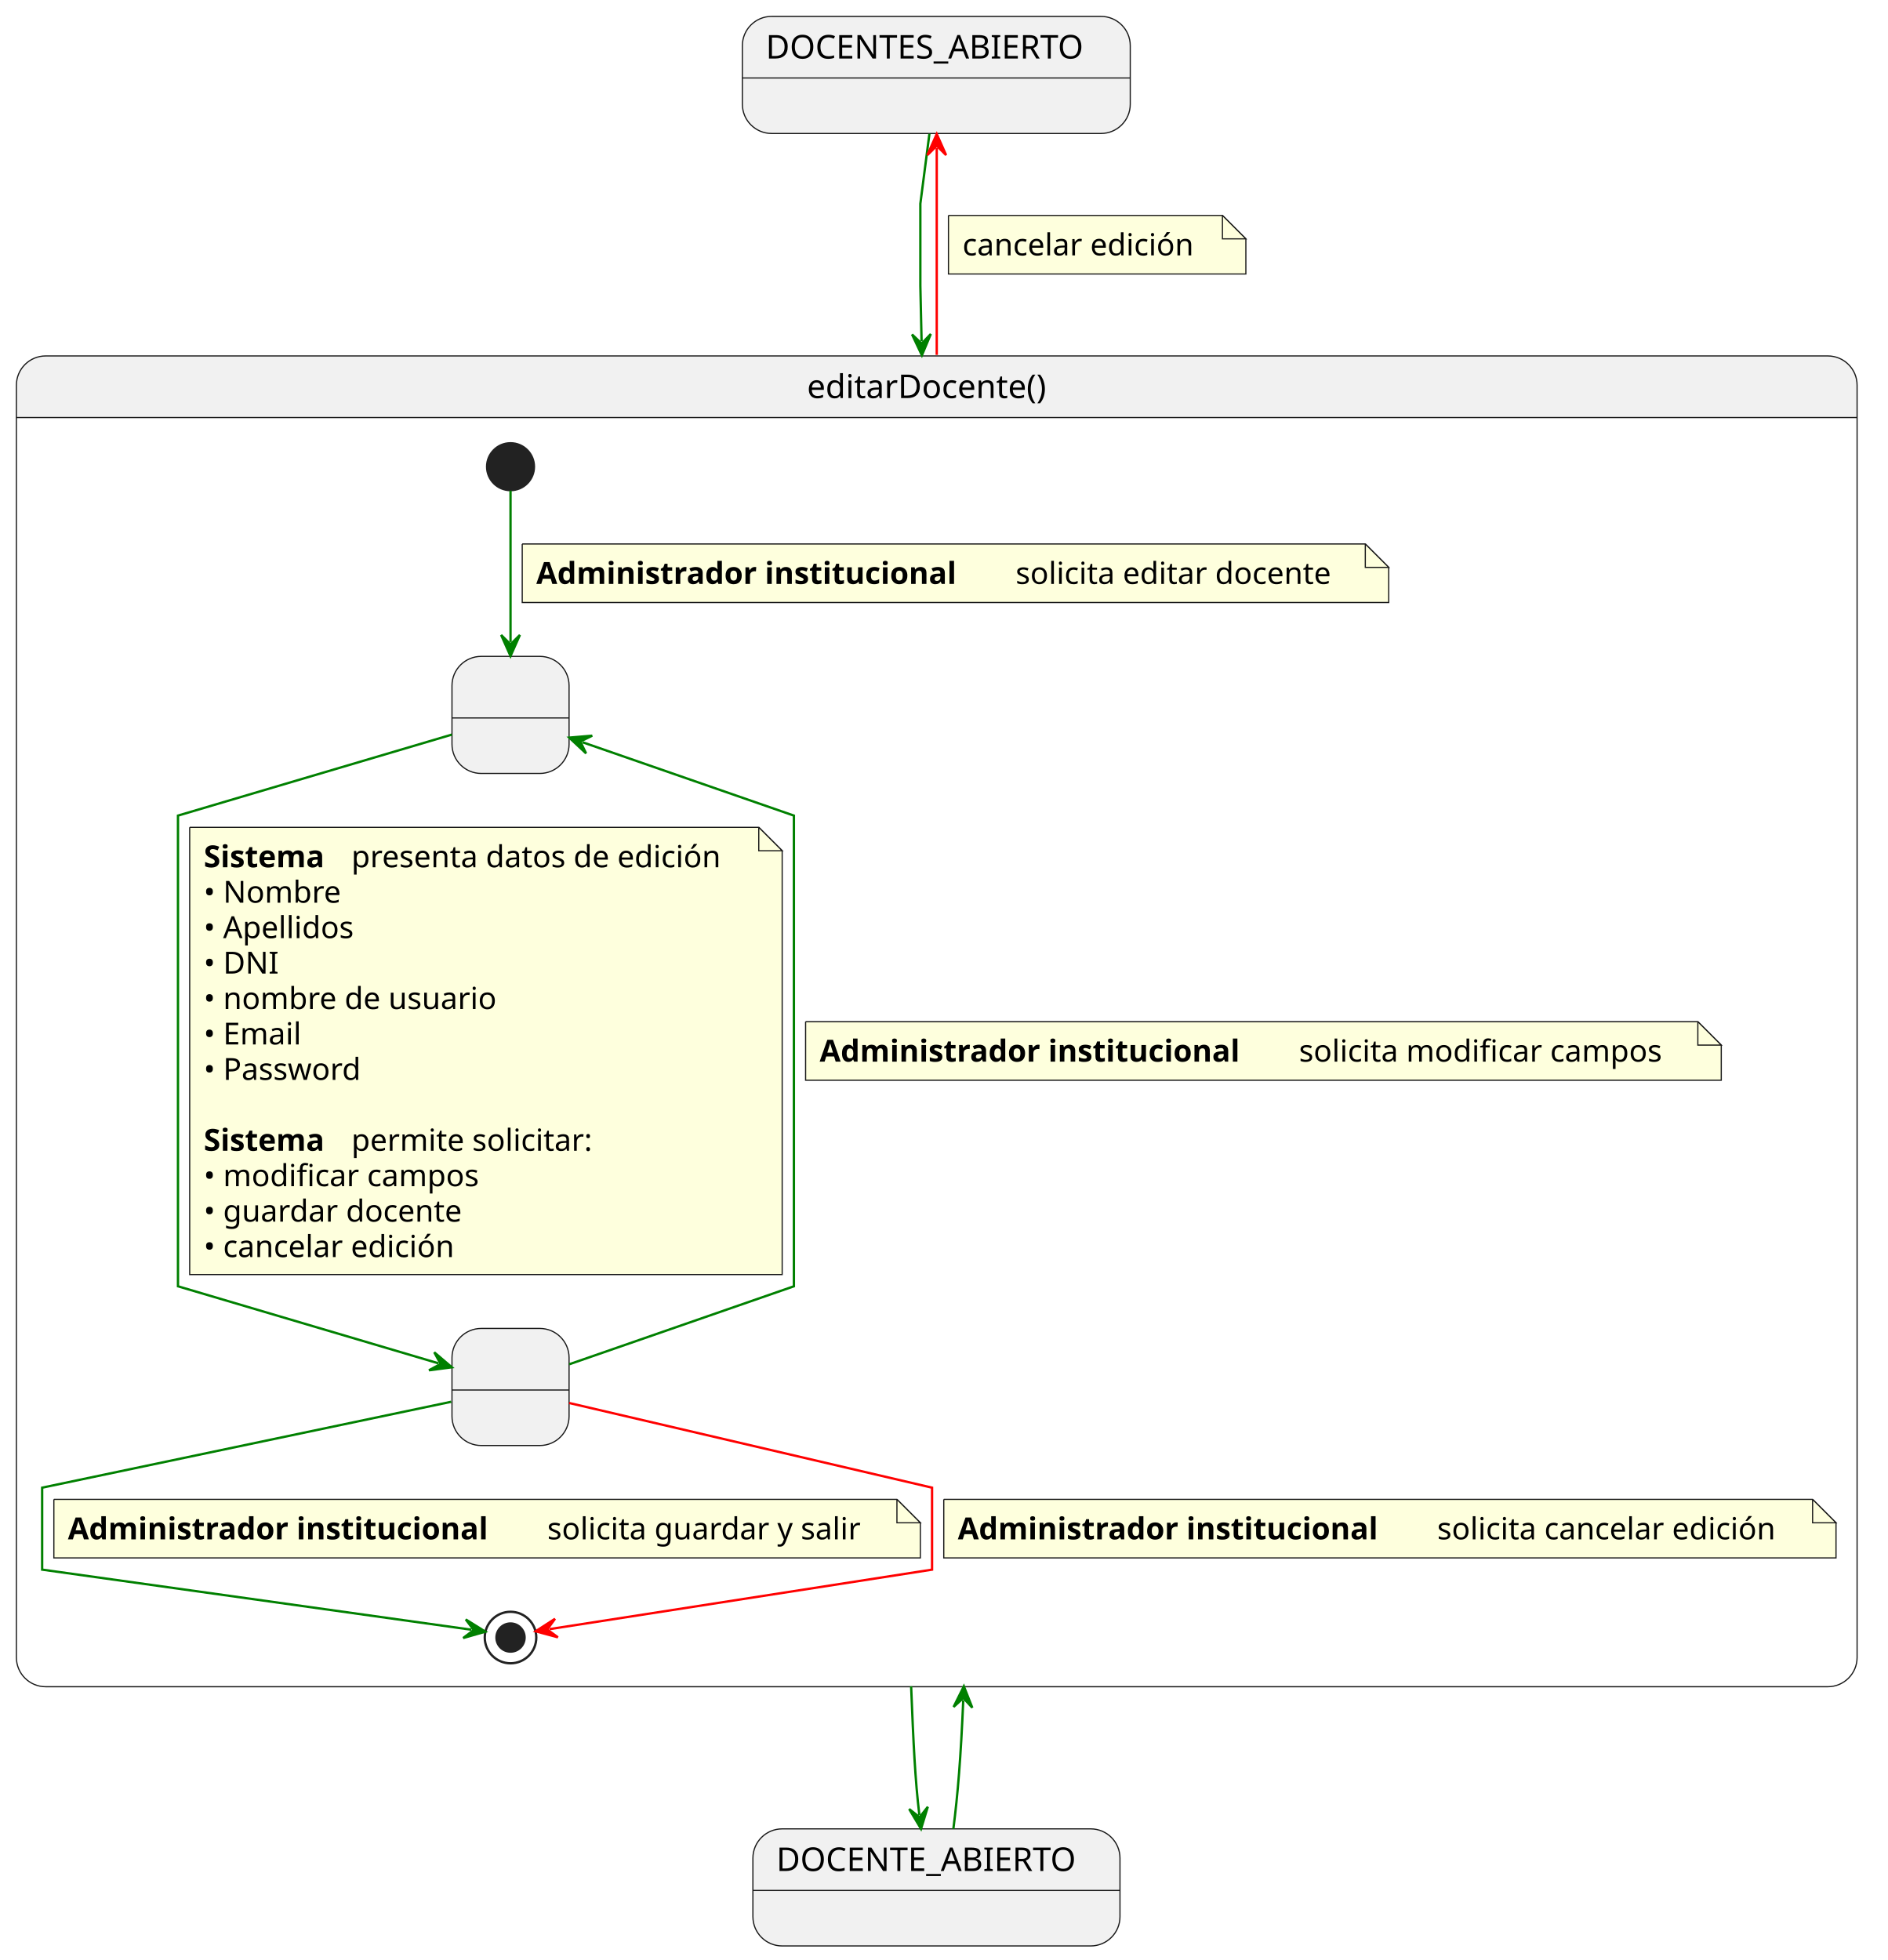
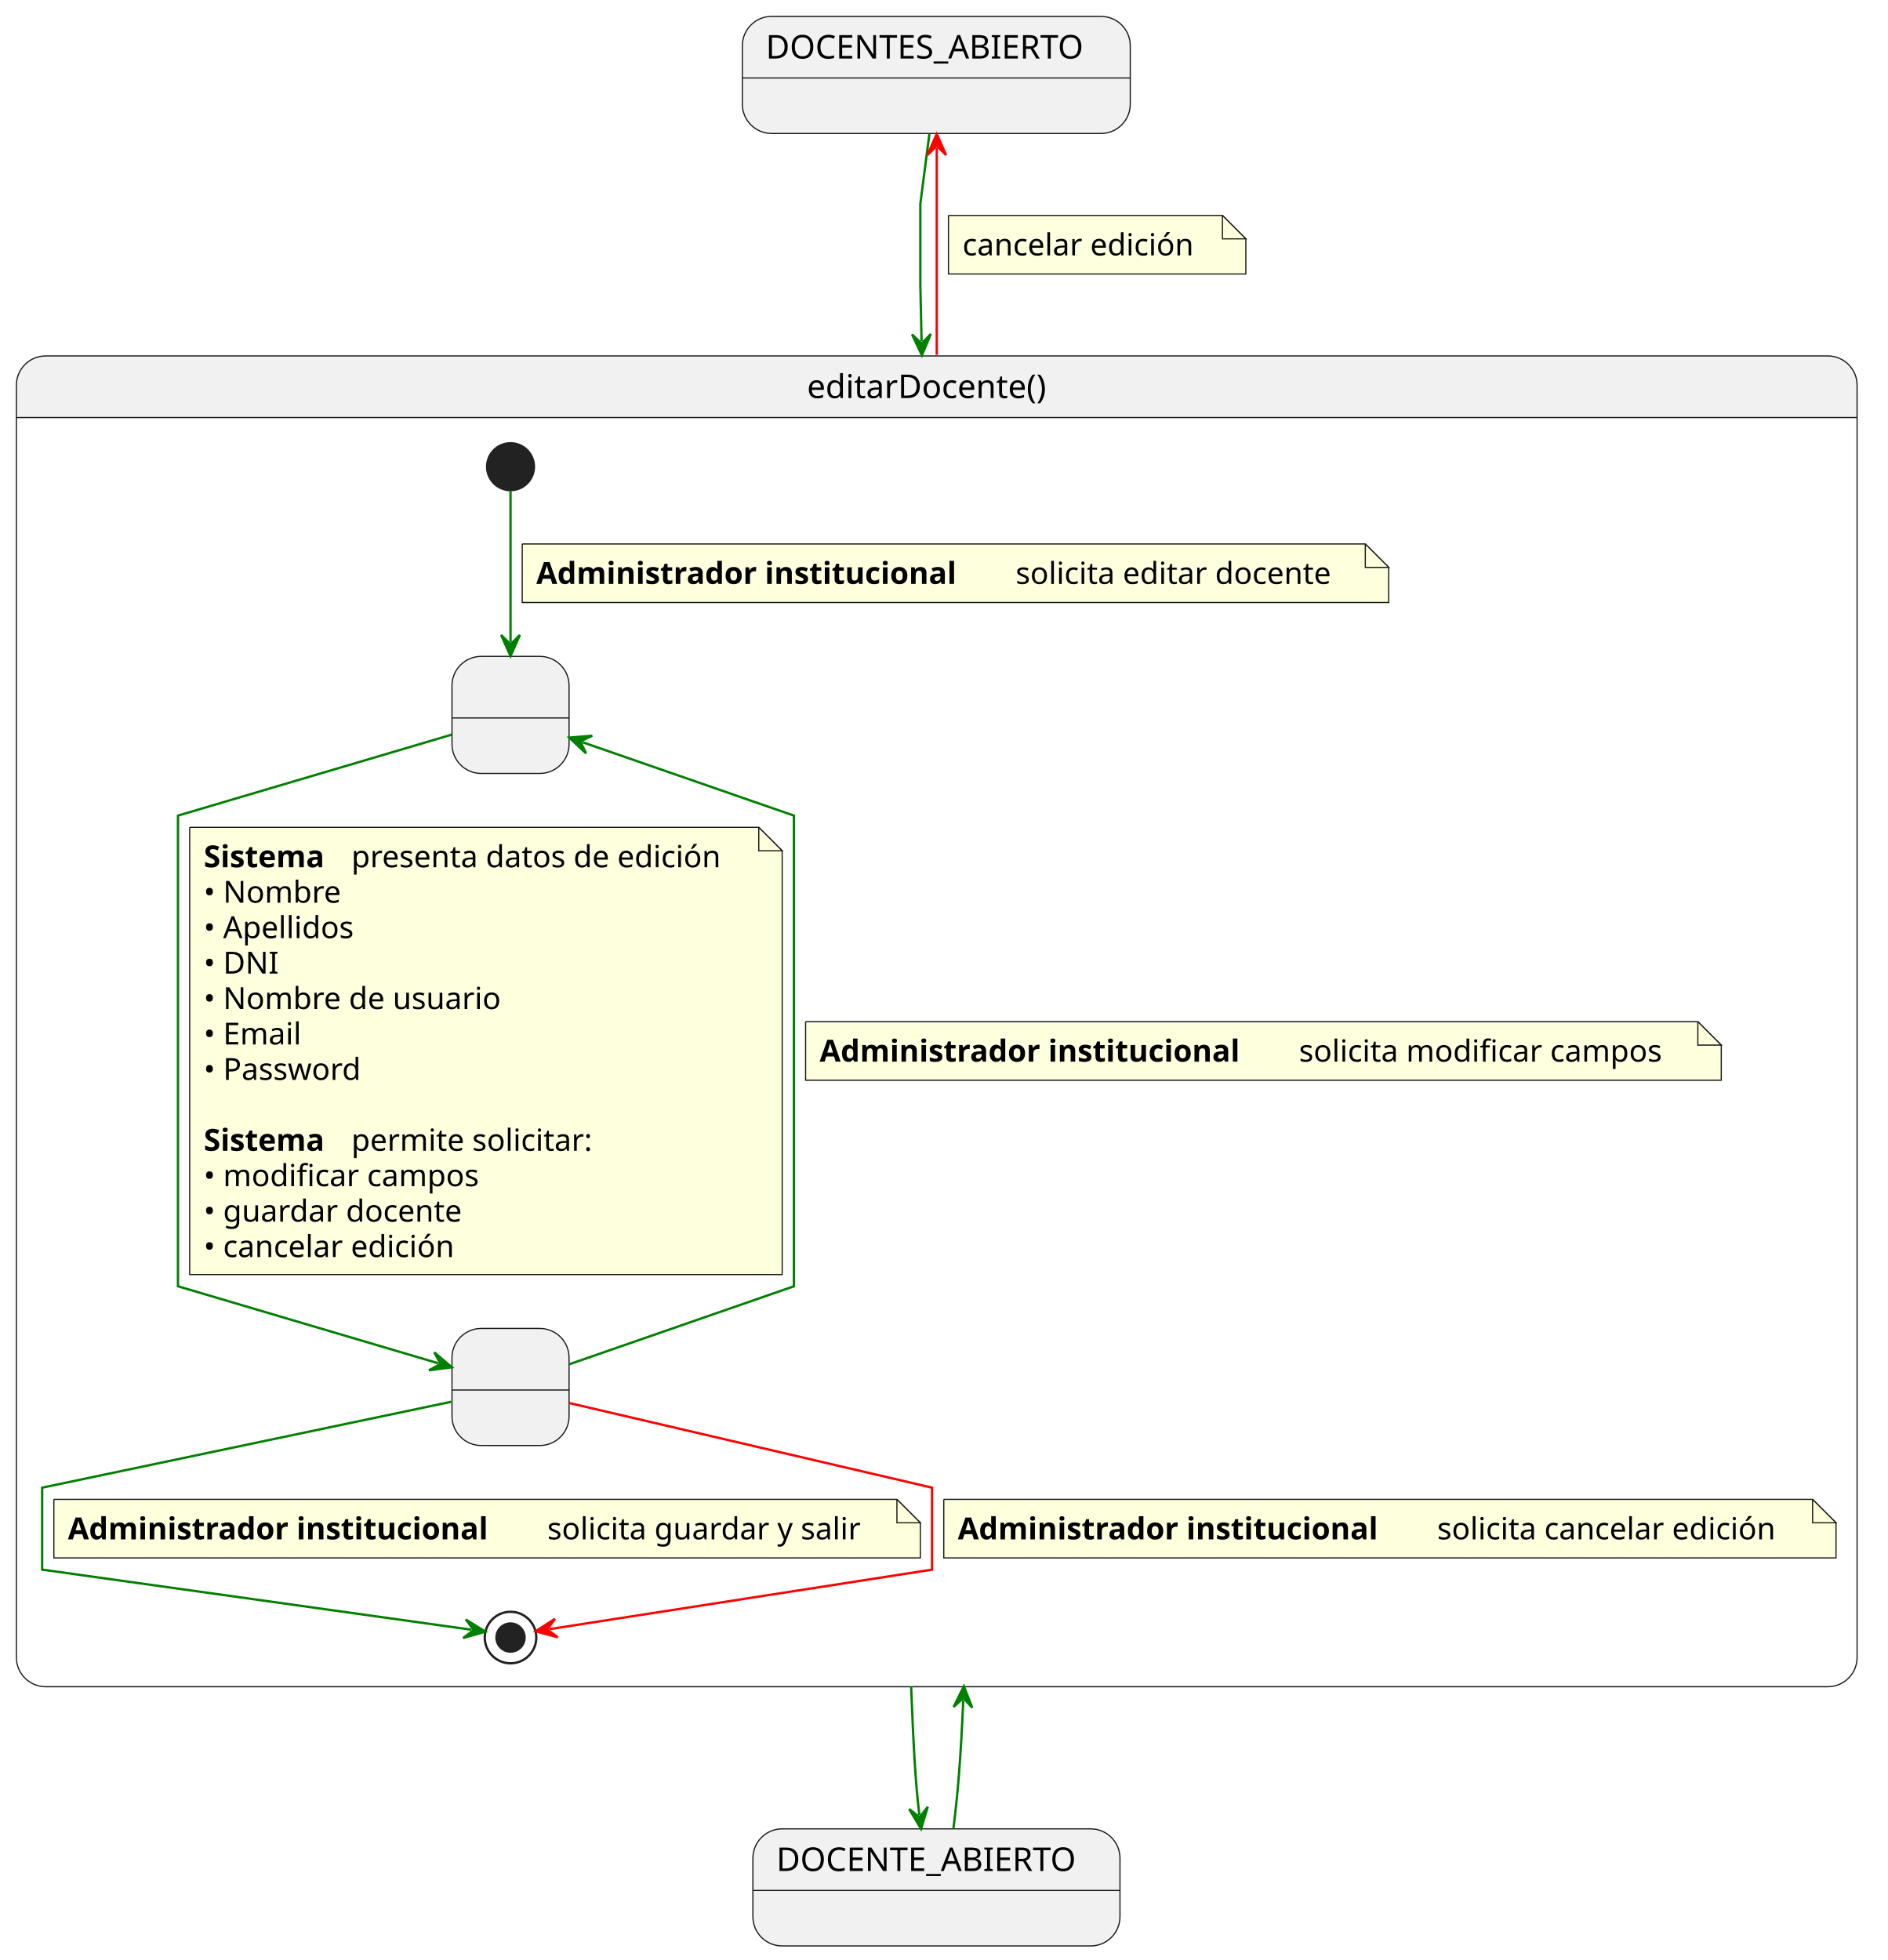
<svg xmlns="http://www.w3.org/2000/svg" contentStyleType="text/css" data-diagram-type="STATE" height="837px" preserveAspectRatio="none" style="width:806px;height:837px;background:#FFFFFF;" version="1.1" viewBox="0 0 806 837" width="806px" zoomAndPan="magnify">
  <defs />
  <g>
    <g id="DOCENTES_ABIERTO">
      <rect fill="#F1F1F1" height="50" rx="12.5" ry="12.5" style="stroke:#181818;stroke-width:0.5;" width="165.633" x="317" y="7" />
      <line style="stroke:#181818;stroke-width:0.5;" x1="317" x2="482.633" y1="33.297" y2="33.297" />
      <text fill="#000000" font-family="sans-serif" font-size="14" lengthAdjust="spacing" textLength="145.633" x="327" y="24.995">DOCENTES_ABIERTO</text>
    </g>
    <path d="M19.5,152 L780.5,152 A12.5,12.5 0 0 1 793,164.5 L793,178.297 L7,178.297 L7,164.5 A12.5,12.5 0 0 1 19.5,152" fill="#F1F1F1" />
    <rect fill="none" height="568.297" rx="12.5" ry="12.5" style="stroke:#181818;stroke-width:0.5;" width="786" x="7" y="152" />
    <line style="stroke:#181818;stroke-width:0.5;" x1="7" x2="793" y1="178.297" y2="178.297" />
    <text fill="#000000" font-family="sans-serif" font-size="14" lengthAdjust="spacing" textLength="110.769" x="344.615" y="169.995">editarDocente()</text>
    <g id="editarDocente.EditandoDatos">
      <rect fill="#F1F1F1" height="50" rx="12.5" ry="12.5" style="stroke:#181818;stroke-width:0.5;" width="50" x="193" y="280.297" />
      <line style="stroke:#181818;stroke-width:0.5;" x1="193" x2="243" y1="306.594" y2="306.594" />
      <text fill="#000000" font-family="sans-serif" font-size="14" lengthAdjust="spacing" textLength="4.45" x="215.775" y="298.292"> </text>
    </g>
    <g id="editarDocente.GuardandoDatos">
      <rect fill="#F1F1F1" height="50" rx="12.5" ry="12.5" style="stroke:#181818;stroke-width:0.5;" width="50" x="193" y="567.297" />
      <line style="stroke:#181818;stroke-width:0.5;" x1="193" x2="243" y1="593.594" y2="593.594" />
      <text fill="#000000" font-family="sans-serif" font-size="14" lengthAdjust="spacing" textLength="4.45" x="215.775" y="585.292"> </text>
    </g>
    <ellipse cx="218" cy="199.297" fill="#222222" rx="10" ry="10" style="stroke:#222222;stroke-width:1;" />
    <ellipse cx="218" cy="699.297" fill="none" rx="11" ry="11" style="stroke:#222222;stroke-width:1;" />
    <ellipse cx="218" cy="699.297" fill="#222222" rx="6" ry="6" style="stroke:#222222;stroke-width:1;" />
    <g class="link" data-entity-1=".start.editarDocente" data-entity-2="EditandoDatos" data-source-line="14" data-uid="lnk6" id="link_.start.editarDocente_EditandoDatos">
      <path d="M218,209.527 C218,225.237 218,251.657 218,274.167" fill="none" id="*start*editarDocente-to-EditandoDatos" style="stroke:#008000;stroke-width:1;" />
      <polygon fill="#008000" points="218,280.167,222,271.167,218,275.167,214,271.167,218,280.167" style="stroke:#008000;stroke-width:1;" />
      <path d="M223,232.297 L223,257.297 L593,257.297 L593,242.297 L583,232.297 L223,232.297" fill="#FEFFDD" style="stroke:#181818;stroke-width:0.5;" />
      <path d="M583,232.297 L583,242.297 L593,242.297 L583,232.297" fill="#FEFFDD" style="stroke:#181818;stroke-width:0.5;" />
      <text fill="#000000" font-family="sans-serif" font-size="13" font-weight="bold" lengthAdjust="spacing" textLength="200.554" x="229" y="249.364">Administrador institucional</text>
      <text fill="#000000" font-family="sans-serif" font-size="13" lengthAdjust="spacing" textLength="144.993" x="433.687" y="249.364">solicita editar docente</text>
    </g>
    <g class="link" data-entity-1="EditandoDatos" data-entity-2="GuardandoDatos" data-source-line="19" data-uid="lnk7" id="link_EditandoDatos_GuardandoDatos">
      <path d="M192.94,313.707 C152.17,325.767 76,348.297 76,348.297 C76,348.297 76,549.297 76,549.297 C76,549.297 146.416,570.125 187.186,582.185" fill="none" id="EditandoDatos-to-GuardandoDatos" style="stroke:#008000;stroke-width:1;" />
      <polygon fill="#008000" points="192.94,583.887,185.444,577.498,188.145,582.469,183.175,585.17,192.94,583.887" style="stroke:#008000;stroke-width:1;" />
      <path d="M81,353.297 L81,544.297 L334,544.297 L334,363.297 L324,353.297 L81,353.297" fill="#FEFFDD" style="stroke:#181818;stroke-width:0.5;" />
      <path d="M324,353.297 L324,363.297 L334,363.297 L324,353.297" fill="#FEFFDD" style="stroke:#181818;stroke-width:0.5;" />
      <text fill="#000000" font-family="sans-serif" font-size="13" font-weight="bold" lengthAdjust="spacing" textLength="58.906" x="87" y="370.364">Sistema</text>
      <text fill="#000000" font-family="sans-serif" font-size="13" lengthAdjust="spacing" textLength="169.171" x="150.039" y="370.364">presenta datos de edición</text>
      <text fill="#000000" font-family="sans-serif" font-size="13" lengthAdjust="spacing" textLength="63.737" x="87" y="385.497">• Nombre</text>
      <text fill="#000000" font-family="sans-serif" font-size="13" lengthAdjust="spacing" textLength="70.757" x="87" y="400.629">• Apellidos</text>
      <text fill="#000000" font-family="sans-serif" font-size="13" lengthAdjust="spacing" textLength="35.369" x="87" y="415.762">• DNI</text>
-       <text fill="#000000" font-family="sans-serif" font-size="13" lengthAdjust="spacing" textLength="134.894" x="87" y="430.895">• nombre de usuario</text>
+       <text fill="#000000" font-family="sans-serif" font-size="13" lengthAdjust="spacing" textLength="136.379" x="87" y="430.895">• Nombre de usuario</text>
      <text fill="#000000" font-family="sans-serif" font-size="13" lengthAdjust="spacing" textLength="47.868" x="87" y="446.028">• Email</text>
      <text fill="#000000" font-family="sans-serif" font-size="13" lengthAdjust="spacing" textLength="73.335" x="87" y="461.161">• Password</text>
      <text fill="#000000" font-family="sans-serif" font-size="13" lengthAdjust="spacing" textLength="4.132" x="87" y="476.293"> </text>
      <text fill="#000000" font-family="sans-serif" font-size="13" font-weight="bold" lengthAdjust="spacing" textLength="58.906" x="87" y="491.426">Sistema</text>
      <text fill="#000000" font-family="sans-serif" font-size="13" lengthAdjust="spacing" textLength="110.595" x="150.039" y="491.426">permite solicitar:</text>
      <text fill="#000000" font-family="sans-serif" font-size="13" lengthAdjust="spacing" textLength="127.816" x="87" y="506.559">• modificar campos</text>
      <text fill="#000000" font-family="sans-serif" font-size="13" lengthAdjust="spacing" textLength="119.983" x="87" y="521.692">• guardar docente</text>
      <text fill="#000000" font-family="sans-serif" font-size="13" lengthAdjust="spacing" textLength="118.168" x="87" y="536.825">• cancelar edición</text>
    </g>
    <g class="link" data-entity-1="GuardandoDatos" data-entity-2="EditandoDatos" data-source-line="35" data-uid="lnk8" id="link_GuardandoDatos_EditandoDatos">
      <path d="M243.07,582.597 C278.51,570.297 339,549.297 339,549.297 C339,549.297 339,348.297 339,348.297 C339,348.297 284.178,329.264 248.738,316.964" fill="none" id="GuardandoDatos-to-EditandoDatos" style="stroke:#008000;stroke-width:1;" />
      <polygon fill="#008000" points="243.07,314.997,250.261,321.727,247.794,316.636,252.884,314.169,243.07,314.997" style="stroke:#008000;stroke-width:1;" />
      <path d="M344,436.297 L344,461.297 L735,461.297 L735,446.297 L725,436.297 L344,436.297" fill="#FEFFDD" style="stroke:#181818;stroke-width:0.5;" />
      <path d="M725,436.297 L725,446.297 L735,446.297 L725,436.297" fill="#FEFFDD" style="stroke:#181818;stroke-width:0.5;" />
      <text fill="#000000" font-family="sans-serif" font-size="13" font-weight="bold" lengthAdjust="spacing" textLength="200.554" x="350" y="453.364">Administrador institucional</text>
      <text fill="#000000" font-family="sans-serif" font-size="13" lengthAdjust="spacing" textLength="165.921" x="554.687" y="453.364">solicita modificar campos</text>
    </g>
    <g class="link" data-entity-1="GuardandoDatos" data-entity-2=".end.editarDocente" data-source-line="40" data-uid="lnk10" id="link_GuardandoDatos_.end.editarDocente">
      <path d="M192.67,598.617 C138.85,609.917 18,635.297 18,635.297 C18,635.297 18,670.297 18,670.297 C18,670.297 159.768,690.146 201.308,695.956" fill="none" id="GuardandoDatos-to-*end*editarDocente" style="stroke:#008000;stroke-width:1;" />
      <polygon fill="#008000" points="207.25,696.787,198.891,691.579,202.298,696.094,197.783,699.502,207.25,696.787" style="stroke:#008000;stroke-width:1;" />
      <path d="M23,640.297 L23,665.297 L393,665.297 L393,650.297 L383,640.297 L23,640.297" fill="#FEFFDD" style="stroke:#181818;stroke-width:0.5;" />
      <path d="M383,640.297 L383,650.297 L393,650.297 L383,640.297" fill="#FEFFDD" style="stroke:#181818;stroke-width:0.5;" />
      <text fill="#000000" font-family="sans-serif" font-size="13" font-weight="bold" lengthAdjust="spacing" textLength="200.554" x="29" y="657.364">Administrador institucional</text>
      <text fill="#000000" font-family="sans-serif" font-size="13" lengthAdjust="spacing" textLength="144.536" x="233.686" y="657.364">solicita guardar y salir</text>
    </g>
    <g class="link" data-entity-1="GuardandoDatos" data-entity-2=".end.editarDocente" data-source-line="45" data-uid="lnk11" id="link_GuardandoDatos_.end.editarDocente">
      <path d="M243.03,599.137 C292.49,610.677 398,635.297 398,635.297 C398,635.297 398,670.297 398,670.297 C398,670.297 273.399,689.674 234.649,695.704" fill="none" id="GuardandoDatos-to-*end*editarDocente-1" style="stroke:#FF0000;stroke-width:1;" />
      <polygon fill="#FF0000" points="228.72,696.627,238.228,699.195,233.661,695.858,236.998,691.291,228.72,696.627" style="stroke:#FF0000;stroke-width:1;" />
      <path d="M403,640.297 L403,665.297 L784,665.297 L784,650.297 L774,640.297 L403,640.297" fill="#FEFFDD" style="stroke:#181818;stroke-width:0.5;" />
      <path d="M774,640.297 L774,650.297 L784,650.297 L774,640.297" fill="#FEFFDD" style="stroke:#181818;stroke-width:0.5;" />
      <text fill="#000000" font-family="sans-serif" font-size="13" font-weight="bold" lengthAdjust="spacing" textLength="200.554" x="409" y="657.364">Administrador institucional</text>
      <text fill="#000000" font-family="sans-serif" font-size="13" lengthAdjust="spacing" textLength="156.273" x="613.687" y="657.364">solicita cancelar edición</text>
    </g>
    <g id="DOCENTE_ABIERTO">
      <rect fill="#F1F1F1" height="50" rx="12.5" ry="12.5" style="stroke:#181818;stroke-width:0.5;" width="156.746" x="321.5" y="781" />
      <line style="stroke:#181818;stroke-width:0.5;" x1="321.5" x2="478.246" y1="807.297" y2="807.297" />
      <text fill="#000000" font-family="sans-serif" font-size="14" lengthAdjust="spacing" textLength="136.746" x="331.5" y="798.995">DOCENTE_ABIERTO</text>
    </g>
    <g class="link" data-entity-1="DOCENTES_ABIERTO" data-entity-2="editarDocente" data-source-line="5" data-uid="lnk2" id="link_DOCENTES_ABIERTO_editarDocente">
      <path d="M396.87,57.16 C395,71.53 393,87 393,87 C393,87 393,122 393,122 C393,122 393.116,127.352 393.526,145.732" fill="none" id="DOCENTES_ABIERTO-to-editarDocente" style="stroke:#008000;stroke-width:1;" />
      <polygon fill="#008000" points="393.66,151.73,397.458,142.643,393.548,146.731,389.46,142.821,393.66,151.73" style="stroke:#008000;stroke-width:1;" />
    </g>
    <g class="link" data-entity-1="editarDocente" data-entity-2="DOCENTES_ABIERTO" data-source-line="53" data-uid="lnk13" id="link_editarDocente_DOCENTES_ABIERTO">
      <path d="M400,151.55 C400,112.64 400,84.72 400,63.24" fill="none" id="editarDocente-to-DOCENTES_ABIERTO" style="stroke:#FF0000;stroke-width:1;" />
      <polygon fill="#FF0000" points="400,57.24,396,66.24,400,62.24,404,66.24,400,57.24" style="stroke:#FF0000;stroke-width:1;" />
      <path d="M405,92 L405,117 L532,117 L532,102 L522,92 L405,92" fill="#FEFFDD" style="stroke:#181818;stroke-width:0.5;" />
      <path d="M522,92 L522,102 L532,102 L522,92" fill="#FEFFDD" style="stroke:#181818;stroke-width:0.5;" />
      <text fill="#000000" font-family="sans-serif" font-size="13" lengthAdjust="spacing" textLength="106.368" x="411" y="109.067">cancelar edición</text>
    </g>
    <g class="link" data-entity-1="DOCENTE_ABIERTO" data-entity-2="editarDocente" data-source-line="7" data-uid="lnk4" id="link_DOCENTE_ABIERTO_editarDocente">
      <path d="M407.1,781 C409.03,765.92 410.262,750.694 411.322,726.104" fill="none" id="DOCENTE_ABIERTO-to-editarDocente" style="stroke:#008000;stroke-width:1;" />
      <polygon fill="#008000" points="411.58,720.11,407.196,728.929,411.365,725.105,415.189,729.274,411.58,720.11" style="stroke:#008000;stroke-width:1;" />
    </g>
    <g class="link" data-entity-1="editarDocente" data-entity-2="DOCENTE_ABIERTO" data-source-line="51" data-uid="lnk12" id="link_editarDocente_DOCENTE_ABIERTO">
      <path d="M389.06,720.11 C390.06,744.7 390.751,759.963 392.571,775.043" fill="none" id="editarDocente-to-DOCENTE_ABIERTO" style="stroke:#008000;stroke-width:1;" />
      <polygon fill="#008000" points="393.29,781,396.183,771.586,392.691,776.036,388.24,772.544,393.29,781" style="stroke:#008000;stroke-width:1;" />
    </g>
  </g>
</svg>
